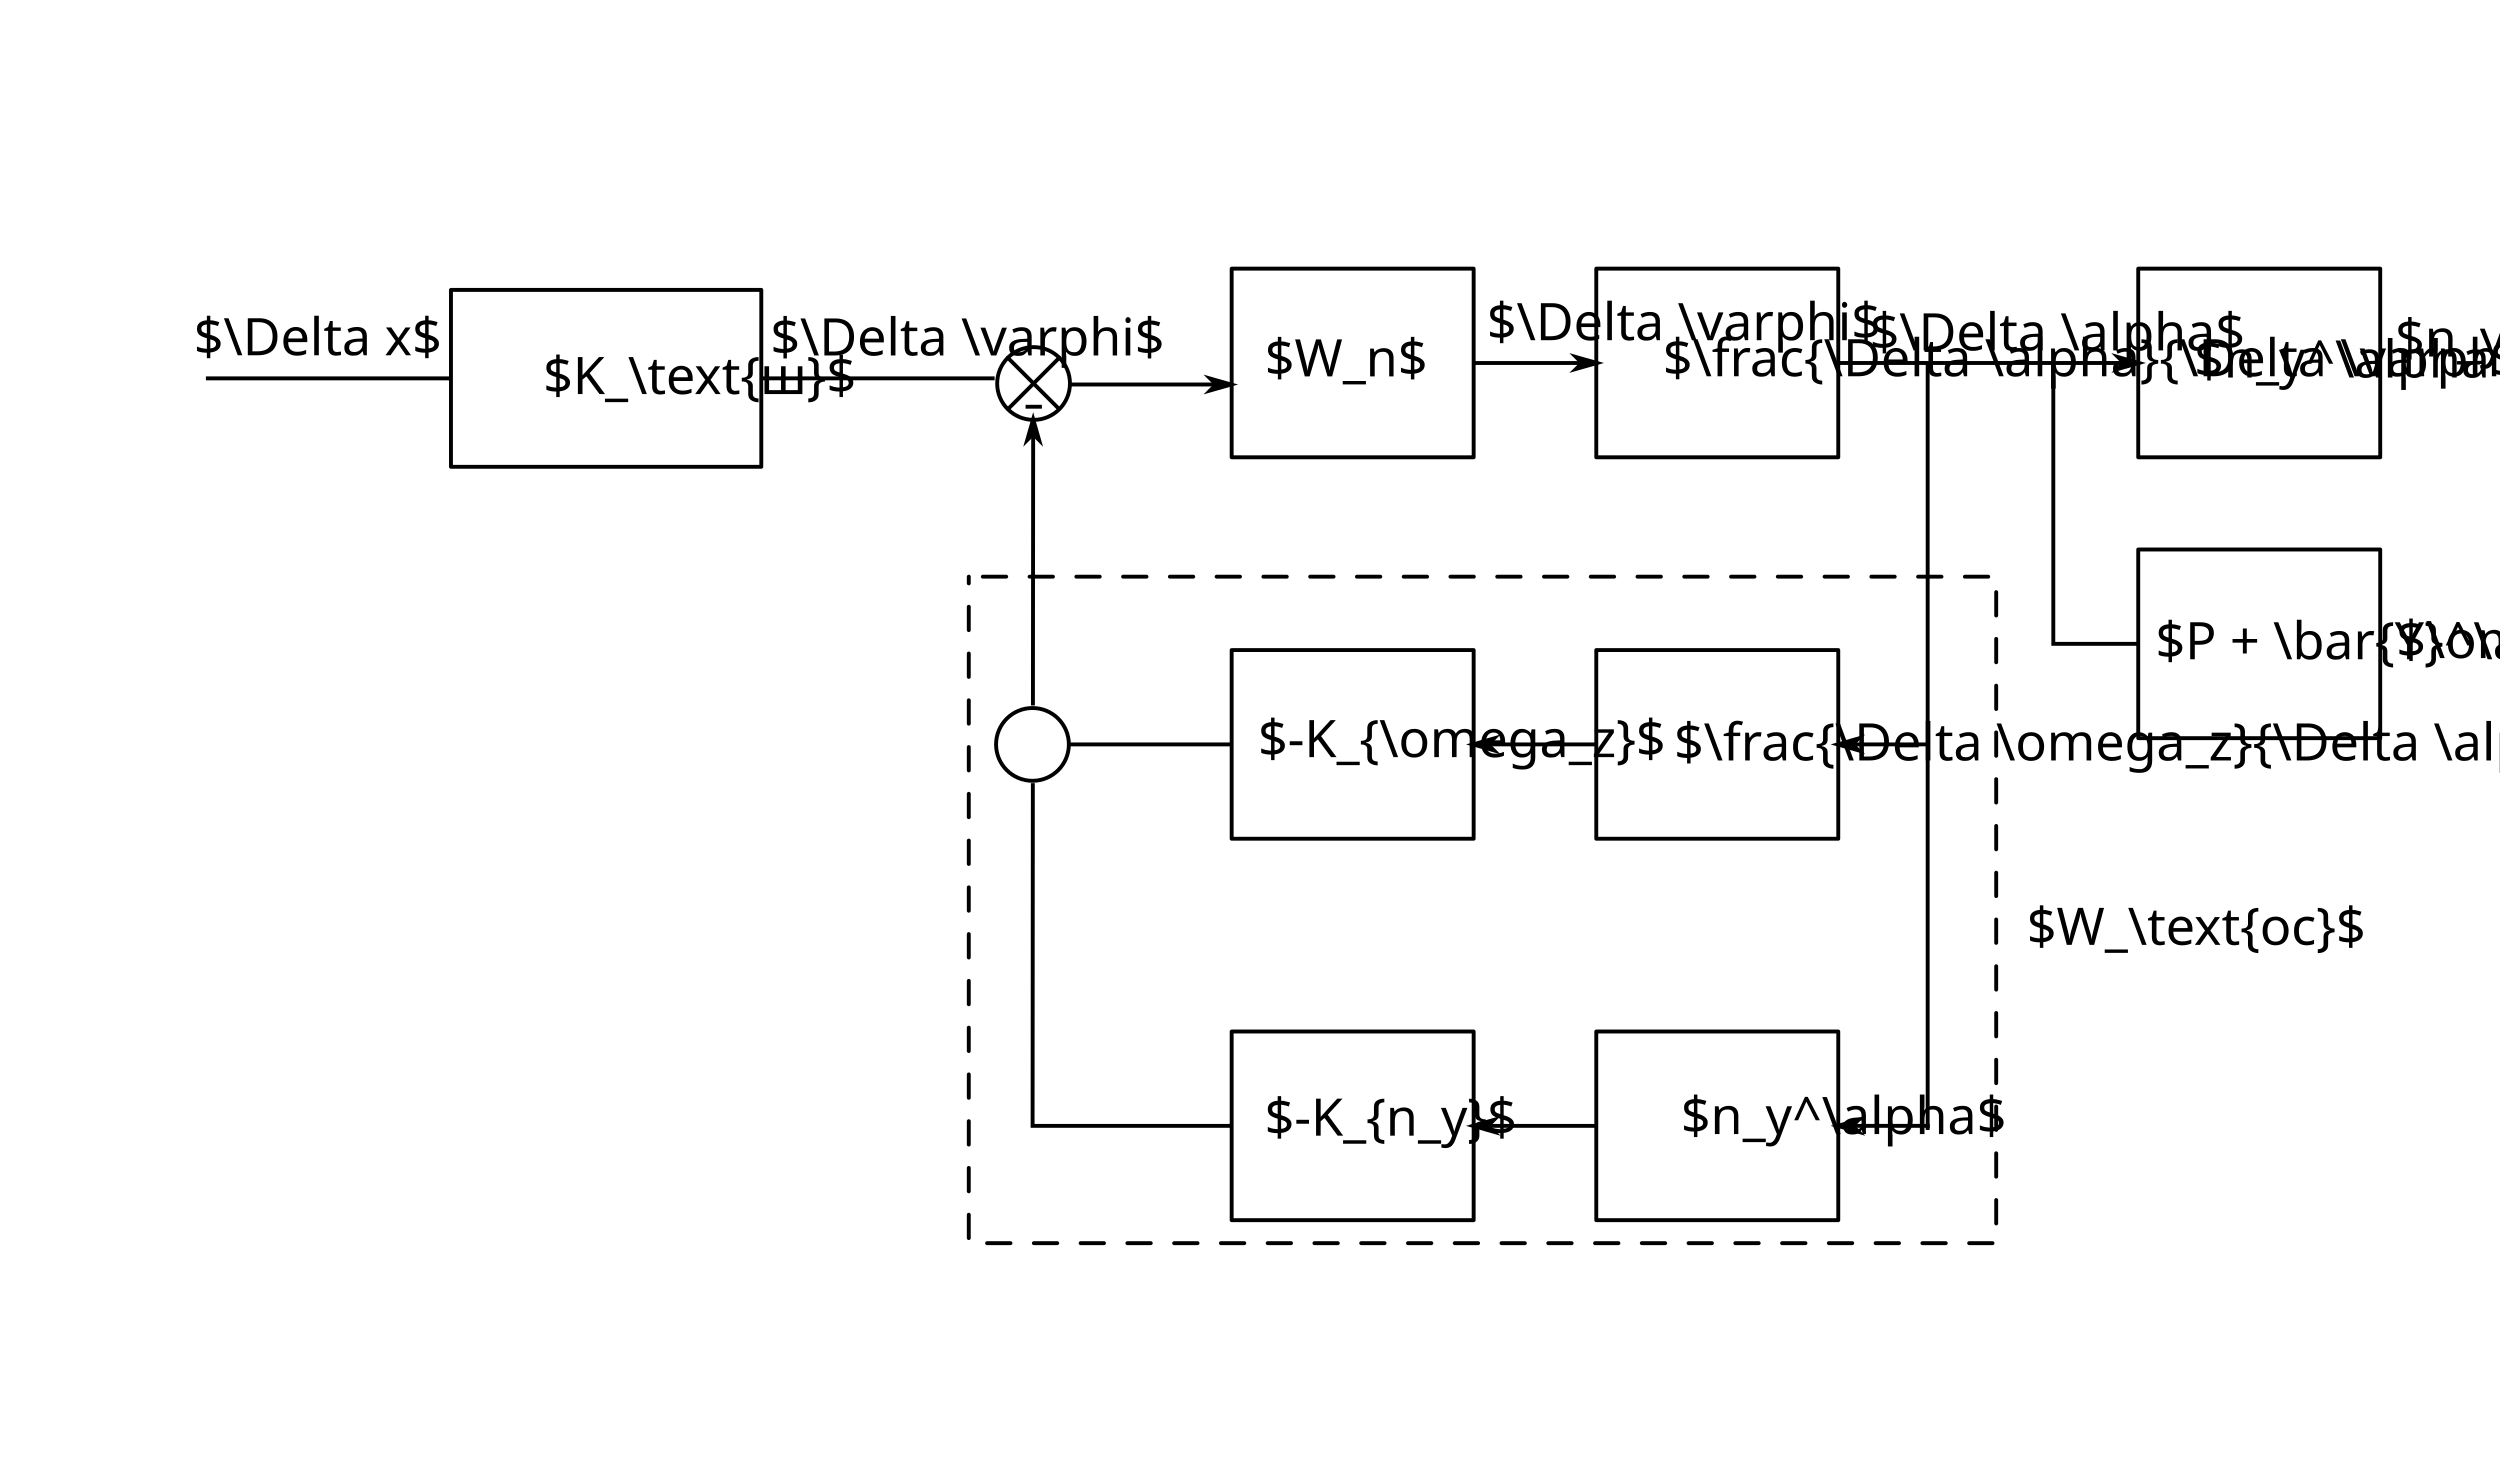
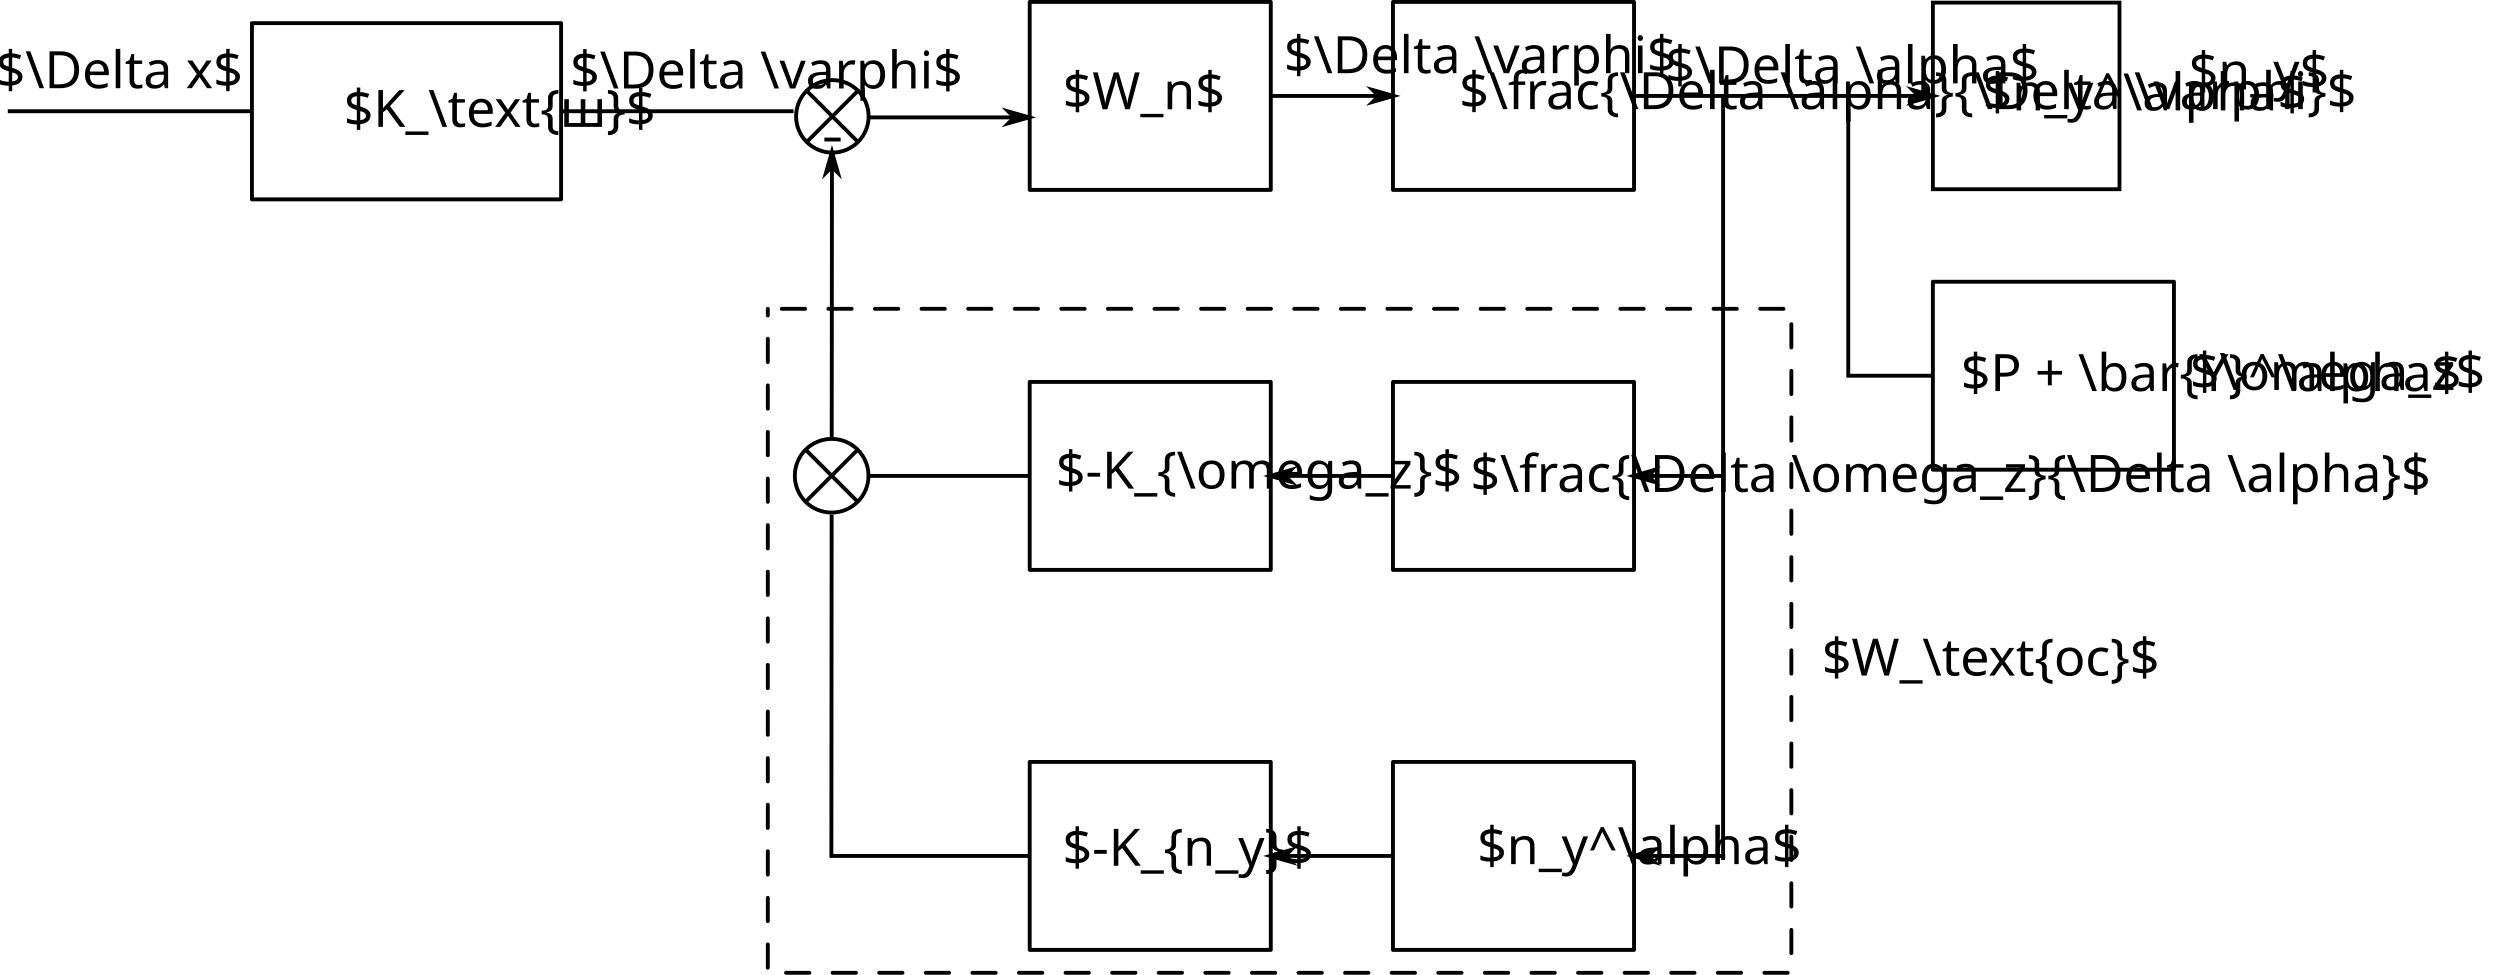
- <svg xmlns="http://www.w3.org/2000/svg" width="170mm" height="100mm" viewBox="0 0 170 100" version="1.1" id="svg32454">
+ <svg xmlns="http://www.w3.org/2000/svg" width="170.64mm" height="66.532mm" viewBox="0 0 170.64 66.532" version="1.1" id="svg32454">
  <defs id="defs32451">
-     <marker style="overflow:visible;" id="marker38312" refX="0.0" refY="0.0" orient="auto">
-       <path transform="scale(0.4) rotate(180) translate(10,0)" style="fill-rule:evenodd;fill:context-stroke;stroke:context-stroke;stroke-width:1.0pt;" d="M 0.0,0.0 L 5.0,-5.0 L -12.5,0.0 L 5.0,5.0 L 0.0,0.0 z " id="path38310" />
+     <marker style="overflow:visible" id="marker993" refX="0" refY="0" orient="auto">
+       <path transform="matrix(0.4,0,0,0.4,4,0)" style="fill:context-stroke;fill-rule:evenodd;stroke:#000000;stroke-width:1pt;stroke-opacity:1" d="M 0,0 5,-5 -12.5,0 5,5 Z" id="path991" />
    </marker>
-     <marker style="overflow:visible" id="marker38222" refX="0.0" refY="0.0" orient="auto">
-       <path transform="scale(0.4) translate(10,0)" style="fill-rule:evenodd;fill:context-stroke;stroke:context-stroke;stroke-width:1.0pt" d="M 0.0,0.0 L 5.0,-5.0 L -12.5,0.0 L 5.0,5.0 L 0.0,0.0 z " id="path38220" />
+     <marker style="overflow:visible" id="marker977" refX="0" refY="0" orient="auto">
+       <path transform="matrix(0.4,0,0,0.4,4,0)" style="fill:context-stroke;fill-rule:evenodd;stroke:#000000;stroke-width:1pt;stroke-opacity:1" d="M 0,0 5,-5 -12.5,0 5,5 Z" id="path975" />
    </marker>
-     <marker style="overflow:visible" id="marker38052" refX="0.0" refY="0.0" orient="auto">
-       <path transform="scale(0.4) translate(10,0)" style="fill-rule:evenodd;fill:context-stroke;stroke:context-stroke;stroke-width:1.0pt" d="M 0.0,0.0 L 5.0,-5.0 L -12.5,0.0 L 5.0,5.0 L 0.0,0.0 z " id="path38050" />
+     <marker style="overflow:visible" id="marker38312" refX="0" refY="0" orient="auto">
+       <path transform="matrix(-0.4,0,0,-0.4,-4,0)" style="fill:context-stroke;fill-rule:evenodd;stroke:#000000;stroke-width:1pt;stroke-opacity:1" d="M 0,0 5,-5 -12.5,0 5,5 Z" id="path38310" />
    </marker>
-     <marker style="overflow:visible" id="Arrow1Mstart" refX="0.0" refY="0.0" orient="auto">
-       <path transform="scale(0.4) translate(10,0)" style="fill-rule:evenodd;fill:context-stroke;stroke:context-stroke;stroke-width:1.0pt" d="M 0.0,0.0 L 5.0,-5.0 L -12.5,0.0 L 5.0,5.0 L 0.0,0.0 z " id="path13400" />
+     <marker style="overflow:visible" id="marker38222" refX="0" refY="0" orient="auto">
+       <path transform="matrix(0.4,0,0,0.4,4,0)" style="fill:context-stroke;fill-rule:evenodd;stroke:#000000;stroke-width:1pt;stroke-opacity:1" d="M 0,0 5,-5 -12.5,0 5,5 Z" id="path38220" />
    </marker>
-     <marker style="overflow:visible;" id="marker37813" refX="0.0" refY="0.0" orient="auto">
-       <path transform="scale(0.4) rotate(180) translate(10,0)" style="fill-rule:evenodd;fill:context-stroke;stroke:context-stroke;stroke-width:1.0pt;" d="M 0.0,0.0 L 5.0,-5.0 L -12.5,0.0 L 5.0,5.0 L 0.0,0.0 z " id="path37811" />
+     <marker style="overflow:visible" id="Arrow1Mstart" refX="0" refY="0" orient="auto">
+       <path transform="matrix(0.4,0,0,0.4,4,0)" style="fill:context-stroke;fill-rule:evenodd;stroke:#000000;stroke-width:1pt;stroke-opacity:1" d="M 0,0 5,-5 -12.5,0 5,5 Z" id="path13400" />
    </marker>
-     <marker style="overflow:visible;" id="marker37563" refX="0.0" refY="0.0" orient="auto">
-       <path transform="scale(0.4) rotate(180) translate(10,0)" style="fill-rule:evenodd;fill:context-stroke;stroke:context-stroke;stroke-width:1.0pt;" d="M 0.0,0.0 L 5.0,-5.0 L -12.5,0.0 L 5.0,5.0 L 0.0,0.0 z " id="path37561" />
+     <marker style="overflow:visible" id="marker37813" refX="0" refY="0" orient="auto">
+       <path transform="matrix(-0.4,0,0,-0.4,-4,0)" style="fill:context-stroke;fill-rule:evenodd;stroke:context-stroke;stroke-width:1pt" d="M 0,0 5,-5 -12.5,0 5,5 Z" id="path37811" />
    </marker>
-     <marker style="overflow:visible;" id="marker37393" refX="0.0" refY="0.0" orient="auto">
-       <path transform="scale(0.4) rotate(180) translate(10,0)" style="fill-rule:evenodd;fill:context-stroke;stroke:context-stroke;stroke-width:1.0pt;" d="M 0.0,0.0 L 5.0,-5.0 L -12.5,0.0 L 5.0,5.0 L 0.0,0.0 z " id="path37391" />
+     <marker style="overflow:visible" id="marker37563" refX="0" refY="0" orient="auto">
+       <path transform="matrix(-0.4,0,0,-0.4,-4,0)" style="fill:context-stroke;fill-rule:evenodd;stroke:#000000;stroke-width:1pt;stroke-opacity:1" d="M 0,0 5,-5 -12.5,0 5,5 Z" id="path37561" />
    </marker>
-     <marker style="overflow:visible;" id="marker37383" refX="0.0" refY="0.0" orient="auto">
-       <path transform="scale(0.4) rotate(180) translate(10,0)" style="fill-rule:evenodd;fill:context-stroke;stroke:context-stroke;stroke-width:1.0pt;" d="M 0.0,0.0 L 5.0,-5.0 L -12.5,0.0 L 5.0,5.0 L 0.0,0.0 z " id="path37381" />
+     <marker style="overflow:visible" id="marker37393" refX="0" refY="0" orient="auto">
+       <path transform="matrix(-0.4,0,0,-0.4,-4,0)" style="fill:context-stroke;fill-rule:evenodd;stroke:#000000;stroke-width:1pt;stroke-opacity:1" d="M 0,0 5,-5 -12.5,0 5,5 Z" id="path37391" />
    </marker>
-     <marker style="overflow:visible;" id="Arrow1Mend" refX="0.0" refY="0.0" orient="auto">
-       <path transform="scale(0.4) rotate(180) translate(10,0)" style="fill-rule:evenodd;fill:context-stroke;stroke:context-stroke;stroke-width:1.0pt;" d="M 0.0,0.0 L 5.0,-5.0 L -12.5,0.0 L 5.0,5.0 L 0.0,0.0 z " id="path13403" />
+     <marker style="overflow:visible" id="marker37383" refX="0" refY="0" orient="auto">
+       <path transform="matrix(-0.4,0,0,-0.4,-4,0)" style="fill:context-stroke;fill-rule:evenodd;stroke:context-stroke;stroke-width:1pt" d="M 0,0 5,-5 -12.5,0 5,5 Z" id="path37381" />
+     </marker>
+     <marker style="overflow:visible" id="Arrow1Mend" refX="0" refY="0" orient="auto">
+       <path transform="matrix(-0.4,0,0,-0.4,-4,0)" style="fill:context-stroke;fill-rule:evenodd;stroke:#000000;stroke-width:1pt;stroke-opacity:1" d="M 0,0 5,-5 -12.5,0 5,5 Z" id="path13403" />
    </marker>
  </defs>
-   <g id="layer1">
+   <g id="layer1" transform="translate(-13.46984,-18.13537)">
    <g id="g12438-7" transform="translate(7.704578,-15.51374)">
      <circle style="fill:none;fill-opacity:0.599;fill-rule:evenodd;stroke:#000000;stroke-width:0.265;stroke-linecap:round;stroke-linejoin:round;paint-order:fill markers stroke" id="path11809-1" cx="62.578" cy="41.591" r="2.475" />
      <path style="fill:none;stroke:#000000;stroke-width:0.265px;stroke-linecap:butt;stroke-linejoin:miter;stroke-opacity:1" d="m 60.826,43.343 c 3.652,-3.652 3.504,-3.504 3.504,-3.504" id="path12152-6" />
      <path style="fill:none;stroke:#000000;stroke-width:0.265px;stroke-linecap:butt;stroke-linejoin:miter;stroke-opacity:1" d="M 64.33,43.343 C 60.678,39.692 60.826,39.84 60.826,39.84" id="path12152-7-9" />
-       <circle style="fill:none;fill-opacity:0.599;fill-rule:evenodd;stroke:#000000;stroke-width:0.265;stroke-linecap:round;stroke-linejoin:round;paint-order:fill markers stroke" id="path11809-1-0" cx="62.503" cy="66.134" r="2.475" />
    </g>
    <rect style="fill:none;fill-rule:evenodd;stroke:#000000;stroke-width:0.265;stroke-linecap:round;stroke-linejoin:round;paint-order:fill markers stroke" id="rect32826" width="16.455" height="12.829" x="83.753" y="18.268" />
    <rect style="fill:none;fill-rule:evenodd;stroke:#000000;stroke-width:0.265;stroke-linecap:round;stroke-linejoin:round;paint-order:fill markers stroke" id="rect32826-7" width="16.455" height="12.829" x="108.547" y="18.268" />
    <rect style="fill:none;fill-rule:evenodd;stroke:#000000;stroke-width:0.265;stroke-linecap:round;stroke-linejoin:round;paint-order:fill markers stroke" id="rect32826-0" width="16.455" height="12.829" x="83.753" y="44.205" />
    <rect style="fill:none;fill-rule:evenodd;stroke:#000000;stroke-width:0.265;stroke-linecap:round;stroke-linejoin:round;paint-order:fill markers stroke" id="rect32826-72" width="16.455" height="12.829" x="108.547" y="44.205" />
    <rect style="fill:none;fill-rule:evenodd;stroke:#000000;stroke-width:0.265;stroke-linecap:round;stroke-linejoin:round;paint-order:fill markers stroke" id="rect32826-2" width="16.455" height="12.829" x="108.547" y="70.143" />
-     <rect style="fill:none;fill-rule:evenodd;stroke:#000000;stroke-width:0.265;stroke-linecap:round;stroke-linejoin:round;paint-order:fill markers stroke" id="rect32826-4" width="16.455" height="12.829" x="145.4" y="18.268" />
-     <path style="fill:none;stroke:#000000;stroke-width:0.265px;stroke-linecap:butt;stroke-linejoin:miter;stroke-opacity:1" d="m 51.768,25.728 15.865,0" id="path33292" />
+     <path style="fill:none;stroke:#000000;stroke-width:0.265px;stroke-linecap:butt;stroke-linejoin:miter;stroke-opacity:1" d="M 51.768,25.728 H 67.633" id="path33292" />
    <path style="fill:none;stroke:#000000;stroke-width:0.265px;stroke-linecap:butt;stroke-linejoin:miter;stroke-opacity:1;marker-start:url(#Arrow1Mstart)" d="m 70.256,28.546 -0.017,19.424 m -0.005,5.283 -0.018,23.305 13.536,10e-7" id="path33520" />
    <path style="fill:none;stroke:#000000;stroke-width:0.265px;stroke-linecap:butt;stroke-linejoin:miter;stroke-opacity:1;marker-end:url(#marker37563)" d="m 72.793,26.147 c 10.877,0 10.877,0 10.877,0" id="path34539" />
    <path style="fill:none;stroke:#000000;stroke-width:0.265px;stroke-linecap:butt;stroke-linejoin:miter;stroke-opacity:1;marker-end:url(#marker37393)" d="m 100.208,24.683 c 8.339,0 8.339,0 8.339,0" id="path34574" />
-     <path style="fill:none;stroke:#000000;stroke-width:0.265px;stroke-linecap:butt;stroke-linejoin:miter;stroke-opacity:1;marker-end:url(#Arrow1Mend)" d="m 125.002,24.683 20.398,0" id="path34724" />
-     <path style="fill:none;stroke:#000000;stroke-width:0.265px;stroke-linecap:butt;stroke-linejoin:miter;stroke-opacity:1" d="m 131.082,24.752 0,52.084" id="path34907" />
+     <path style="fill:none;stroke:#000000;stroke-width:0.265px;stroke-linecap:butt;stroke-linejoin:miter;stroke-opacity:1;marker-end:url(#Arrow1Mend)" d="m 125.002,24.683 h 20.398" id="path34724" />
+     <path style="fill:none;stroke:#000000;stroke-width:0.265px;stroke-linecap:butt;stroke-linejoin:miter;stroke-opacity:1" d="m 131.082,24.752 v 52.084" id="path34907" />
    <path style="fill:none;stroke:#000000;stroke-width:0.265px;stroke-linecap:butt;stroke-linejoin:miter;stroke-opacity:1;marker-end:url(#marker38312)" d="m 108.547,76.558 c -8.339,0 -8.339,0 -8.339,0" id="path35394" />
-     <path style="fill:none;stroke:#000000;stroke-width:0.265px;stroke-linecap:butt;stroke-linejoin:miter;stroke-opacity:1;marker-start:url(#marker38052)" d="m 125.002,76.558 h 6.219" id="path35509" />
+     <path style="fill:none;stroke:#000000;stroke-width:0.265px;stroke-linecap:butt;stroke-linejoin:miter;stroke-opacity:1;marker-start:url(#marker993)" d="m 125.002,76.558 h 6.219" id="path35509" />
    <path style="fill:none;stroke:#000000;stroke-width:0.265px;stroke-linecap:butt;stroke-linejoin:miter;stroke-opacity:1;marker-start:url(#marker38222)" d="m 100.208,50.62 c 8.339,0 8.339,0 8.339,0" id="path36597" />
-     <path style="fill:none;stroke:#000000;stroke-width:0.265px;stroke-linecap:butt;stroke-linejoin:miter;stroke-opacity:1;marker-start:url(#marker38052)" d="m 125.002,50.62 c 6.044,0 6.044,0 6.044,0" id="path36712" />
-     <path style="fill:none;stroke:#000000;stroke-width:0.265px;stroke-linecap:butt;stroke-linejoin:miter;stroke-opacity:1" d="m 83.753,50.62 -10.989,0" id="path36942" />
+     <path style="fill:none;stroke:#000000;stroke-width:0.265px;stroke-linecap:butt;stroke-linejoin:miter;stroke-opacity:1;marker-start:url(#marker977)" d="m 125.002,50.62 c 6.044,0 6.044,0 6.044,0" id="path36712" />
+     <path style="fill:none;stroke:#000000;stroke-width:0.265px;stroke-linecap:butt;stroke-linejoin:miter;stroke-opacity:1" d="M 83.753,50.62 H 72.764" id="path36942" />
    <path style="fill:none;stroke:#000000;stroke-width:0.265px;stroke-linecap:butt;stroke-linejoin:miter;stroke-opacity:1" d="m 69.739,27.659 c 1.109,0 1.109,0 1.109,0" id="path49569" />
    <text xml:space="preserve" style="font-size:3.528px;line-height:1.25;font-family:sans-serif;stroke-width:0.265" x="13.177" y="24.158" id="text51304">
      <tspan id="tspan51302" style="stroke-width:0.265" x="13.177" y="24.158">$\Delta x$</tspan>
    </text>
    <rect style="fill:none;fill-rule:evenodd;stroke:#000000;stroke-width:0.265;stroke-linecap:round;stroke-linejoin:round;stroke-miterlimit:4;stroke-dasharray:1.59, 1.59;stroke-dashoffset:2.226;paint-order:fill markers stroke" id="rect51488" width="69.864" height="45.321" x="65.877" y="39.214" />
    <text xml:space="preserve" style="font-size:3.528px;line-height:1.25;font-family:sans-serif;stroke-width:0.265" x="137.819" y="64.251" id="text52384">
      <tspan id="tspan52382" style="stroke-width:0.265" x="137.819" y="64.251">$W_\text{ос}$</tspan>
    </text>
    <rect style="fill:none;fill-rule:evenodd;stroke:#000000;stroke-width:0.265;stroke-linecap:round;stroke-linejoin:round;paint-order:fill markers stroke" id="rect32826-72-9" width="16.455" height="12.829" x="145.4" y="37.366" />
    <text xml:space="preserve" style="font-size:3.528px;line-height:1.25;font-family:sans-serif;stroke-width:0.265" x="36.934" y="26.793" id="text2527">
      <tspan id="tspan2525" style="stroke-width:0.265" x="36.934" y="26.793">$K_\text{ш}$</tspan>
    </text>
    <rect style="fill:none;fill-rule:evenodd;stroke:#000000;stroke-width:0.265;stroke-linecap:round;stroke-linejoin:round;paint-order:fill markers stroke" id="rect2791" width="21.102" height="12.03" x="30.666" y="19.713" />
    <path style="fill:none;stroke:#000000;stroke-width:0.265px;stroke-linecap:butt;stroke-linejoin:miter;stroke-opacity:1" d="m 30.666,25.728 c -16.664,0 -16.664,0 -16.664,0" id="path3351" />
    <rect style="fill:none;fill-rule:evenodd;stroke:#000000;stroke-width:0.265;stroke-linecap:round;stroke-linejoin:round;paint-order:fill markers stroke" id="rect32826-0-2" width="16.455" height="12.829" x="83.753" y="70.143" />
    <path style="fill:none;stroke:#000000;stroke-width:0.265px;stroke-linecap:butt;stroke-linejoin:miter;stroke-opacity:1" d="m 139.625,24.849 v 18.932 h 5.774" id="path3766" />
    <text xml:space="preserve" style="font-size:3.528px;line-height:1.25;font-family:sans-serif;stroke-width:0.265" x="162.863" y="24.243" id="text4952">
      <tspan id="tspan4950" style="stroke-width:0.265" x="162.863" y="24.243">$n_y$</tspan>
    </text>
    <text xml:space="preserve" style="font-size:3.528px;line-height:1.25;font-family:sans-serif;stroke-width:0.265" x="162.943" y="44.75" id="text5468">
      <tspan id="tspan5466" style="stroke-width:0.265" x="162.943" y="44.75">$\omega_z$</tspan>
    </text>
-     <text xml:space="preserve" style="font-size:3.528px;line-height:1.25;font-family:sans-serif;stroke-width:0.265" x="146.569" y="44.829" id="text6036">
-       <tspan id="tspan6034" style="stroke-width:0.265" x="146.569" y="44.829">$P + \bar{Y}^\alpha$</tspan>
+     <text xml:space="preserve" style="font-size:3.528px;line-height:1.25;font-family:sans-serif;stroke-width:0.265" x="147.304" y="44.829" id="text6036">
+       <tspan id="tspan6034" style="stroke-width:0.265" x="147.304" y="44.829">$P + \bar{Y}^\alpha$</tspan>
    </text>
-     <text xml:space="preserve" style="font-size:3.528px;line-height:1.25;font-family:sans-serif;stroke-width:0.265" x="149.205" y="25.673" id="text6750">
-       <tspan id="tspan6748" style="stroke-width:0.265" x="149.205" y="25.673">$n_y^\alpha$</tspan>
+     <text xml:space="preserve" style="font-size:3.528px;line-height:1.25;font-family:sans-serif;stroke-width:0.265" x="148.797" y="25.673" id="text6750">
+       <tspan id="tspan6748" style="stroke-width:0.265" x="148.797" y="25.673">$n_y^\alpha$</tspan>
    </text>
    <text xml:space="preserve" style="font-size:3.528px;line-height:1.25;font-family:sans-serif;stroke-width:0.265" x="113.069" y="25.585" id="text7442">
      <tspan id="tspan7440" style="stroke-width:0.265" x="113.069" y="25.585">$\frac{\Delta \alpha}{\Delta \varphi}$</tspan>
    </text>
    <text xml:space="preserve" style="font-size:3.528px;line-height:1.25;font-family:sans-serif;stroke-width:0.265" x="86.002" y="25.594" id="text8354">
      <tspan id="tspan8352" style="stroke-width:0.265" x="86.002" y="25.594">$W_n$</tspan>
    </text>
    <text xml:space="preserve" style="font-size:3.528px;line-height:1.25;font-family:sans-serif;stroke-width:0.265" x="101.104" y="23.13" id="text8870">
      <tspan id="tspan8868" style="stroke-width:0.265" x="101.104" y="23.13">$\Delta \varphi$</tspan>
    </text>
    <text xml:space="preserve" style="font-size:3.528px;line-height:1.25;font-family:sans-serif;stroke-width:0.265" x="113.831" y="51.708" id="text11068">
      <tspan id="tspan11066" style="stroke-width:0.265" x="113.831" y="51.708">$\frac{\Delta \omega_z}{\Delta \alpha}$</tspan>
    </text>
    <text xml:space="preserve" style="font-size:3.528px;line-height:1.25;font-family:sans-serif;stroke-width:0.265" x="85.542" y="51.483" id="text12754">
      <tspan id="tspan12752" style="stroke-width:0.265" x="85.542" y="51.483">$-K_{\omega_z}$</tspan>
    </text>
    <text xml:space="preserve" style="font-size:3.528px;line-height:1.25;font-family:sans-serif;stroke-width:0.265" x="85.992" y="77.224" id="text13138">
      <tspan id="tspan13136" style="stroke-width:0.265" x="85.992" y="77.224">$-K_{n_y}$</tspan>
    </text>
    <text xml:space="preserve" style="font-size:3.528px;line-height:1.25;font-family:sans-serif;stroke-width:0.265" x="114.297" y="77.12" id="text13522">
      <tspan id="tspan13520" style="stroke-width:0.265" x="114.297" y="77.12">$n_y^\alpha$</tspan>
    </text>
    <text xml:space="preserve" style="font-size:3.528px;line-height:1.25;font-family:sans-serif;stroke-width:0.265" x="127.133" y="23.83" id="text14144">
      <tspan id="tspan14142" style="stroke-width:0.265" x="127.133" y="23.83">$\Delta \alpha$</tspan>
    </text>
    <text xml:space="preserve" style="font-size:3.528px;line-height:1.25;font-family:sans-serif;stroke-width:0.265" x="52.382" y="24.168" id="text15122">
      <tspan id="tspan15120" style="stroke-width:0.265" x="52.382" y="24.168">$\Delta \varphi$</tspan>
    </text>
+     <g id="g1664" transform="translate(27.74584,21.21399)">
+       <circle style="fill:none;fill-opacity:1;stroke:#000000;stroke-width:0.263;stroke-miterlimit:4;stroke-dasharray:none;stroke-opacity:1;marker-start:none;marker-end:none;stop-color:#000000" id="path1626" cx="42.489" cy="29.393" r="2.514" />
+       <path style="fill:none;stroke:#000000;stroke-width:0.265px;stroke-linecap:butt;stroke-linejoin:miter;stroke-opacity:1" d="m 40.712,27.615 c 3.556,3.556 3.556,3.556 3.556,3.556" id="path1636" />
+       <path style="fill:none;stroke:#000000;stroke-width:0.265px;stroke-linecap:butt;stroke-linejoin:miter;stroke-opacity:1" d="m 44.267,27.615 c -3.556,3.556 -3.556,3.556 -3.556,3.556" id="path1636-0" />
+       <rect style="fill:none;fill-opacity:1;stroke:#000000;stroke-width:0.263;stroke-miterlimit:4;stroke-dasharray:none;stroke-opacity:1;marker-start:none;marker-end:none;stop-color:#000000" id="rect850" width="12.737" height="12.737" x="117.654" y="-2.9" />
+     </g>
  </g>
</svg>
